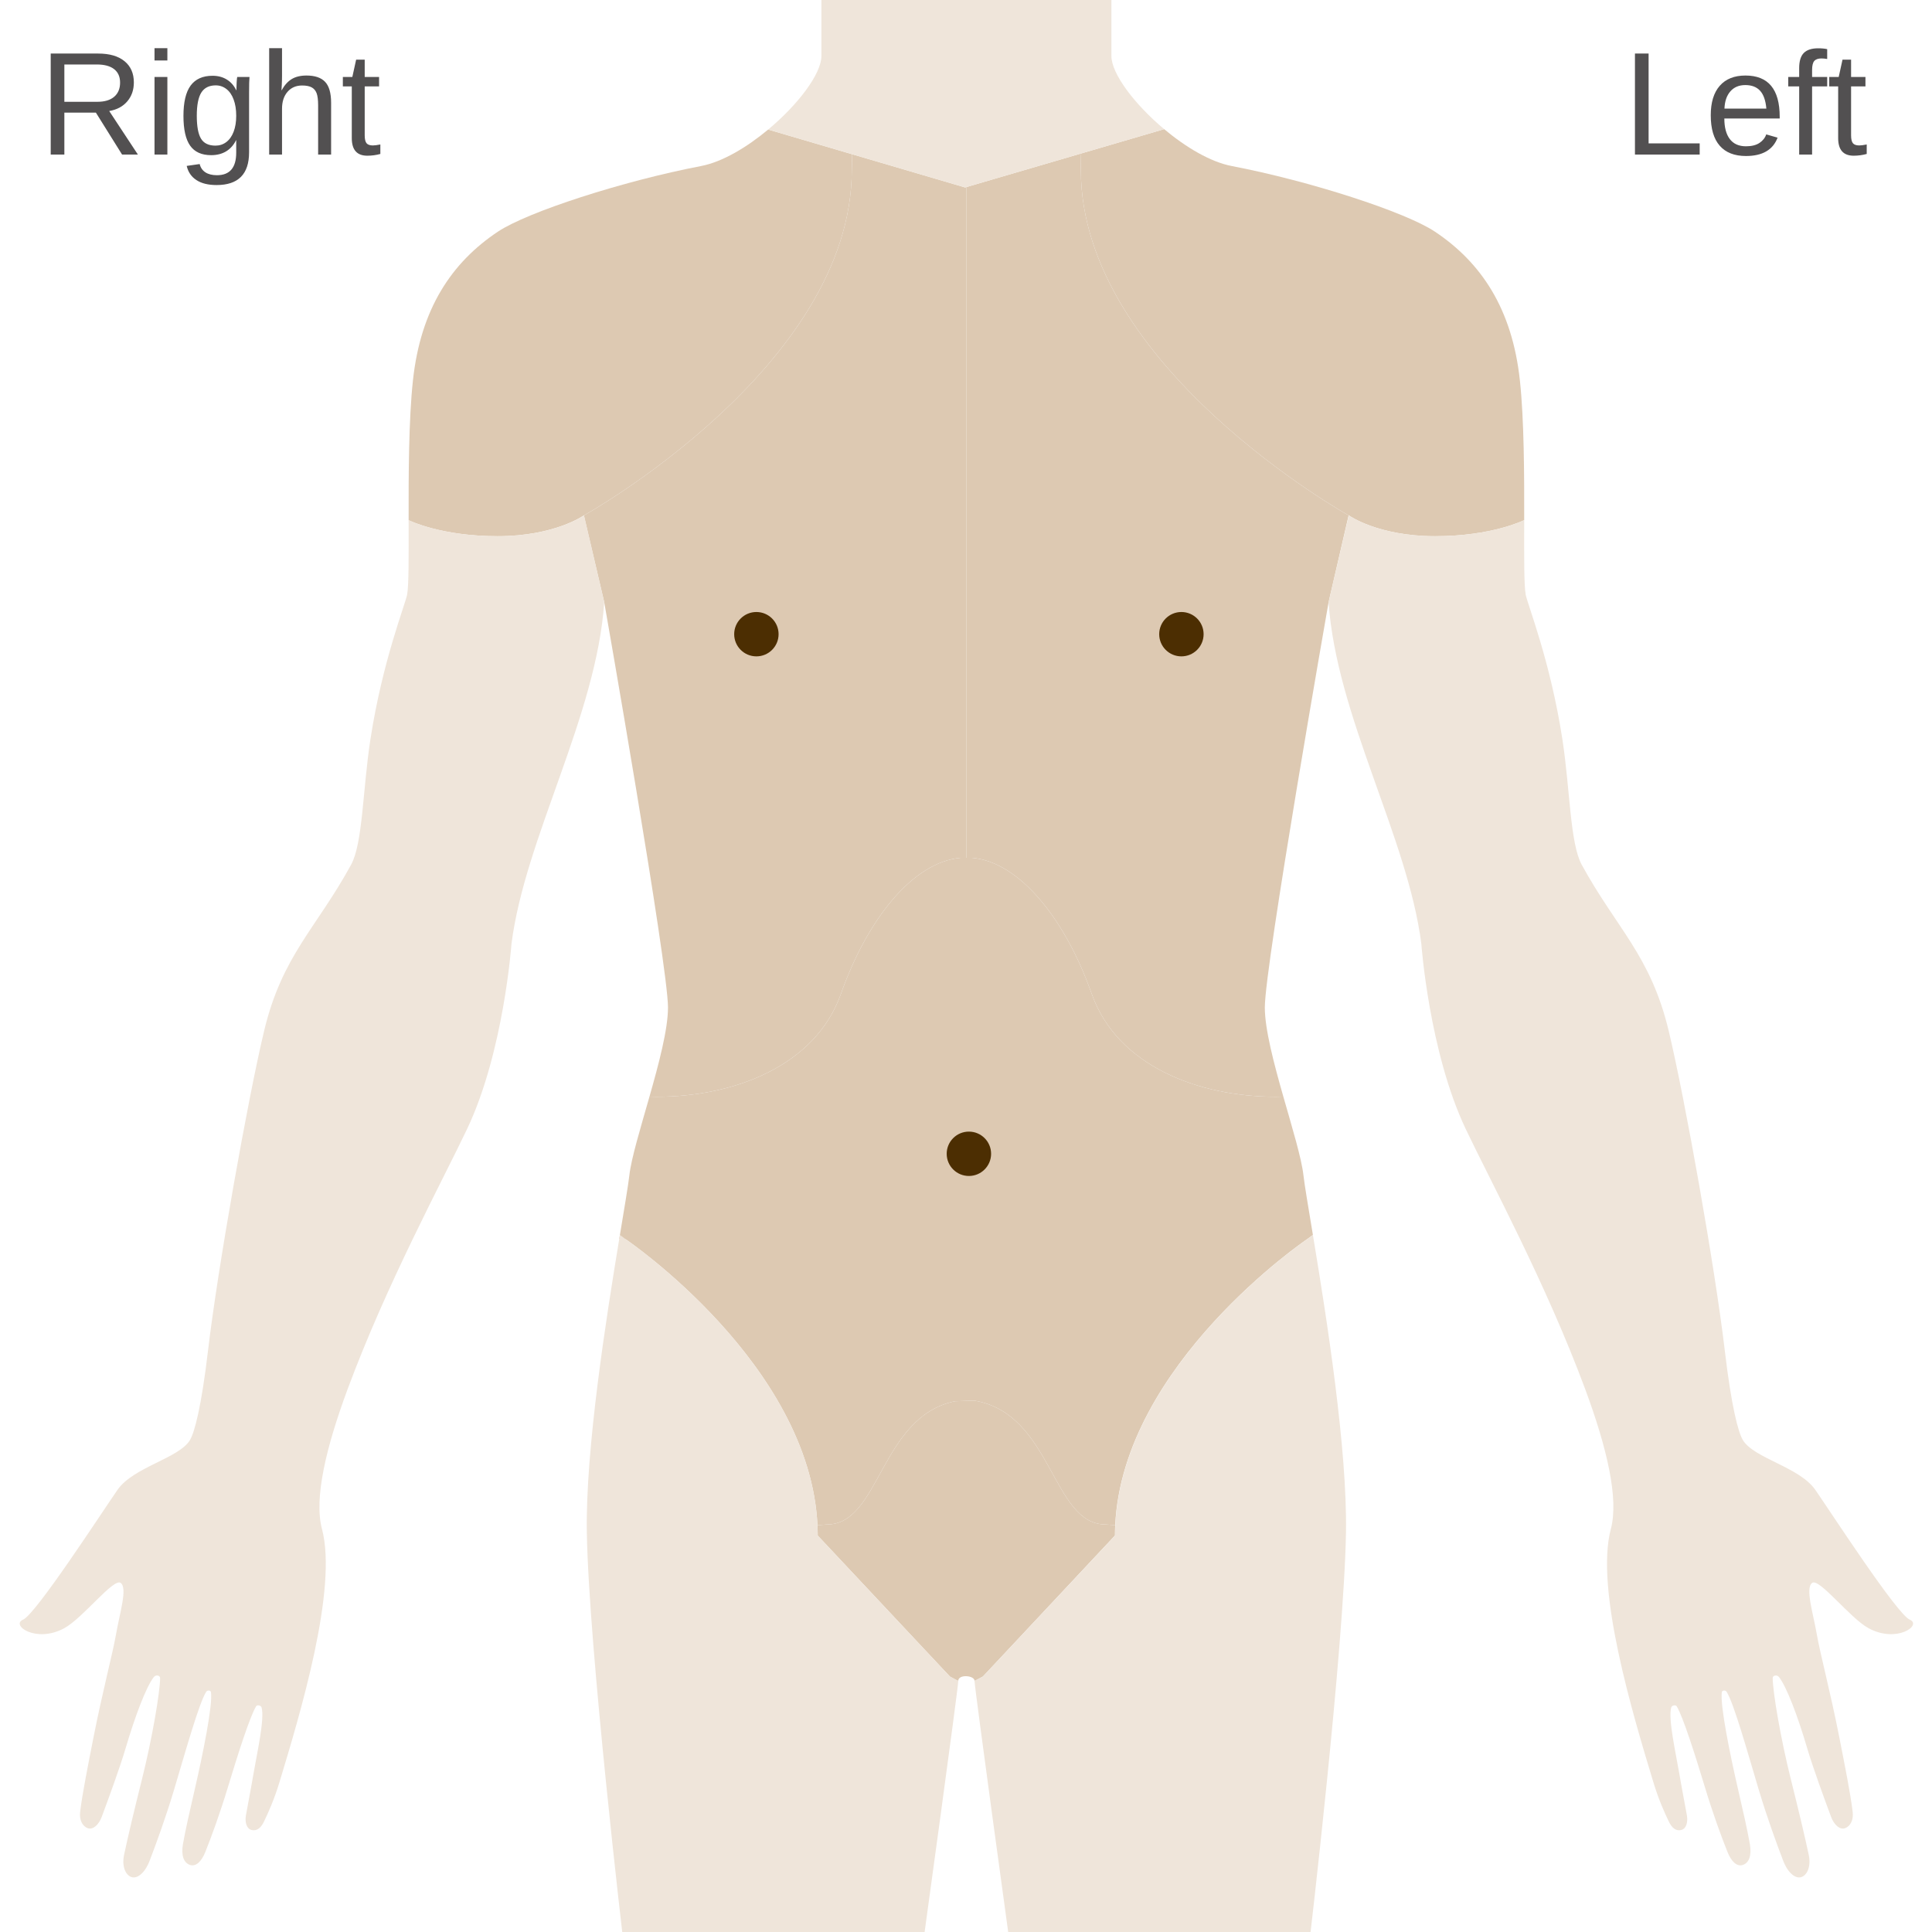
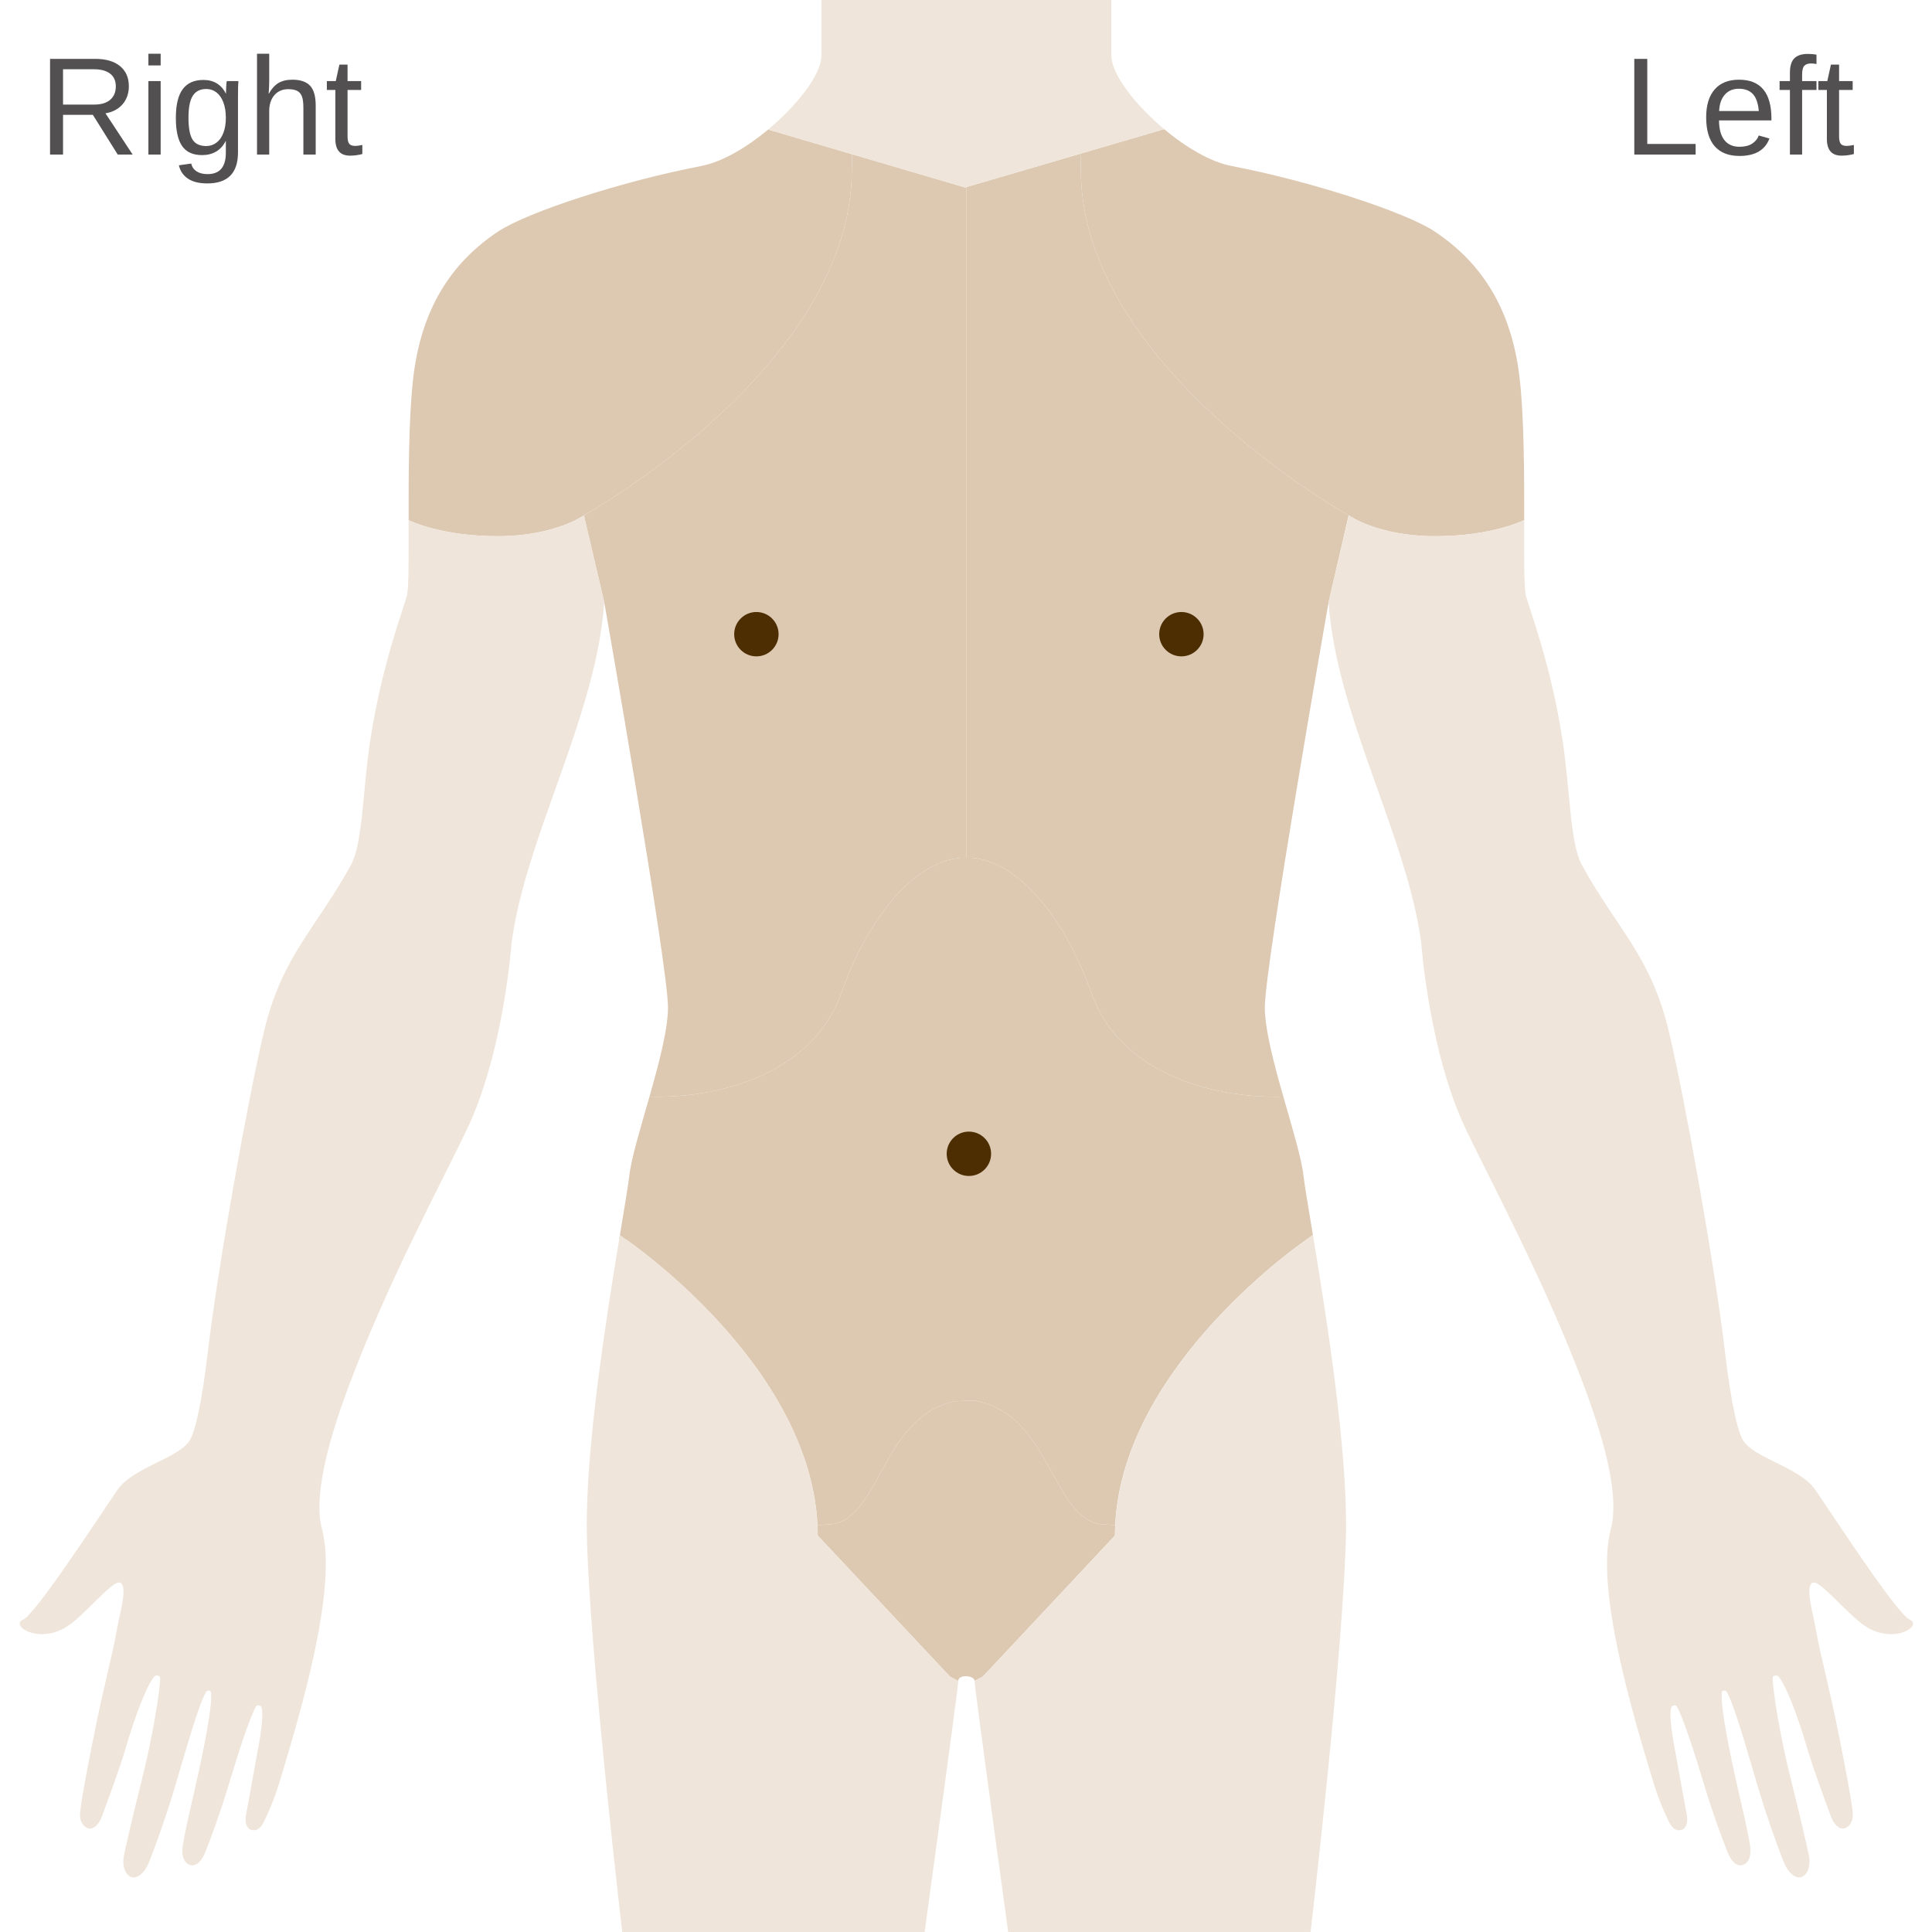
<svg xmlns="http://www.w3.org/2000/svg" id="torso" viewBox="0 0 500 500" version="1.1">
  <g id="torso">
-     <text id="Left" fill="#525051" font-family="Arial" font-size="38" font-weight="100">
+     <text id="Left" fill="#525051" font-family="Arial" font-size="36" font-weight="100">
      <tspan x="420" y="40">Left</tspan>
    </text>
-     <text id="Right" fill="#525051" font-family="Arial" font-size="38" font-weight="100">
+     <text id="Right" fill="#525051" font-family="Arial" font-size="36" font-weight="100">
      <tspan x="10" y="40">Right</tspan>
    </text>
    <g id="selections">
      <path id="chest_left" fill="#DDC9B2" d="M349.024,133.378c0,0-69.299-38.537-69.299-89.375l-0.099-4.235l-29.543,8.651v173.577             h1.438c12.409,1.077,24.207,15.954,31.008,35.195c6.592,18.656,27.64,26.649,47.668,26.649l1.927-0.046             c-2.435-8.545-4.79-17.433-4.79-23.055c0-10.988,16.502-104.896,16.502-104.896L349.024,133.378z" />
      <path id="chest_right" fill="#DDC9B2" d="M249.765,48.513l-29.228-8.596l-0.096,4.086c0,50.838-69.299,89.375-69.299,89.375             H151.1l5.274,22.467c0,0,16.502,93.907,16.502,104.896c0,5.624-2.357,14.517-4.793,23.064l1.887,0.036             c20.028,0,41.075-7.993,47.668-26.649c6.799-19.241,18.599-34.118,31.009-35.195h1.438V48.419L249.765,48.513z" />
      <path id="shoulder_left" fill="#DDC9B2" d="M349.024,133.378h0.043c0,0,7.509,5.39,22.343,5.39             c14.83,0,23.047-4.163,23.051-4.166c0.021-11.614-0.008-25.915-1.121-36.198c-2-18.481-10-30.47-22.002-38.463             c-7.649-5.094-32.257-13.074-52.604-16.982c-5.491-1.055-11.888-4.875-17.449-9.533l-21.658,6.343l0.099,4.235             C279.726,94.841,349.024,133.378,349.024,133.378z" />
      <path id="shoulder_right" fill="#DDC9B2" d="M151.1,133.378h0.043c0,0,69.299-38.537,69.299-89.375l0.096-4.086l-21.733-6.391             c-5.533,4.613-11.876,8.385-17.327,9.432c-20.347,3.908-44.954,11.889-52.604,16.982c-12.001,7.993-20.001,19.98-22.001,38.463             c-1.114,10.289-1.143,24.603-1.121,36.22c0.459,0.228,8.602,4.145,23.007,4.145C143.591,138.768,151.1,133.378,151.1,133.378z" />
      <path id="groin" fill="#DDC9B2" d="M252.147,362.472l-4.999,0.164c-19.405,4.047-19.373,31.898-33.116,31.898l-2.476,0.188             c0.043,0.891,0.072,1.783,0.072,2.682l34.219,36.488c0,0,2.156,1.204,2.156,1.104c0-1.76,4.203-1.425,4.203,0             c0,0.061,2.156-1.104,2.156-1.104l34.176-36.488c0-0.906,0.029-1.807,0.073-2.703l-2.477-0.166             C272.189,394.534,272.431,365.856,252.147,362.472z" />
      <path id="abdomen" fill="#DDC9B2" d="M337.337,304.197c-0.488-4.392-2.886-12.241-5.212-20.402l-1.927,0.046             c-20.028,0-41.076-7.993-47.668-26.649c-6.801-19.241-18.599-34.118-31.008-35.195h-2.876             c-12.41,1.077-24.21,15.954-31.009,35.195c-6.593,18.656-27.64,26.649-47.668,26.649l-1.887-0.036             c-2.325,8.157-4.721,16.002-5.209,20.393c-0.278,2.506-1.296,8.468-2.606,16.41l1.69,0.131c0,0,47.611,32.231,49.599,73.983             l2.476-0.188c13.743,0,13.711-27.852,33.116-31.898l4.999-0.164c20.283,3.385,20.042,32.062,33.988,32.062l2.477,0.166             c2.003-41.742,49.598-73.962,49.598-73.962l1.567-1.141C338.547,312.16,337.604,306.596,337.337,304.197z" />
    </g>
    <g id="Features">
      <path id="left_arm" fill="#EFE5DA" d="M349.067,133.378l-5.23,22.467c2,29.471,20.5,60.94,24.001,88.412             c0,0,2.001,27.973,11.501,47.953c6.442,13.546,20.769,39.977,30.881,67.223c5.611,15.122,8.769,28.375,6.669,36.25             c-4.128,15.474,5.616,47.793,11.014,65.599c1.369,4.5,2.907,7.914,4.022,10.205c0.732,1.51,1.792,2.487,3.22,2.102             c1.312-0.35,1.711-2.123,1.419-3.795c-0.508-2.876-1.329-7.015-2.012-11.068c-0.847-4.973-2.867-13.84-2.042-16.838             c0.142-0.52,1.128-0.785,1.432-0.282c1.594,2.648,4.717,12.404,7.331,21.057c1.965,6.514,4.232,12.729,5.814,16.659             c0.973,2.423,2.424,3.837,3.95,3.327c1.652-0.56,2.326-2.512,1.827-5.391c-0.63-3.606-1.783-8.684-3.066-14.223             c-2.066-8.938-4.67-21.717-4.191-25.098c0.067-0.482,0.928-0.625,1.265-0.073c1.914,3.149,5.336,15.436,8.311,25.384             c2.104,7.025,4.556,13.754,6.315,18.337c1.231,3.198,3.246,4.757,4.774,4.169c1.481-0.562,2.444-2.805,1.829-5.715             c-1.026-4.861-2.758-12.09-4.65-19.643c-2.624-10.481-4.653-22.432-4.677-26.118c-0.007-0.685,1.087-0.96,1.643-0.241             c1.99,2.564,4.837,10.11,7.261,18.33c1.55,5.24,4.461,13.151,6.202,17.827c0.767,2.07,2.285,3.448,3.649,2.931             c1.293-0.488,2.196-2.043,1.946-4.166c-0.539-4.6-2.07-12.256-3.504-19.547c-2.231-11.337-4.971-21.721-5.764-26.338             c-0.984-5.709-3.06-12.057-1.229-13.416c1.831-1.355,9.77,9.104,14.604,11.721c7.312,3.969,13.955-0.812,10.654-2.217             c-3.302-1.406-20.306-27.637-24.437-33.593c-4.135-5.955-16.029-8.167-18.791-12.958c-1.136-1.979-2.893-8.293-4.652-23.232             c-2.5-21.23-10.262-64.91-14.512-82.643c-4.671-19.492-13.501-26.474-22.501-42.957c-3.031-5.553-3-19.48-5.001-32.469             c-3.128-20.304-9.034-34.895-9.501-37.462c-0.444-2.438-0.396-9.987-0.379-19.246c0,0-8.218,4.166-23.052,4.166             S349.067,133.378,349.067,133.378" />
      <path id="right_arm" fill="#EFE5DA" d="M156.374,155.845c-2,29.471-20.5,60.94-24.001,88.412c0,0-2.001,27.973-11.501,47.953             c-6.442,13.546-20.769,39.977-30.881,67.223c-5.611,15.122-8.769,28.375-6.669,36.25c4.128,15.474-5.616,47.793-11.014,65.599             c-1.369,4.5-2.907,7.914-4.022,10.205c-0.732,1.51-1.792,2.487-3.22,2.102c-1.312-0.35-1.711-2.123-1.419-3.795             c0.508-2.876,1.329-7.015,2.012-11.068c0.847-4.973,2.867-13.84,2.042-16.838c-0.142-0.52-1.128-0.785-1.432-0.282             c-1.594,2.648-4.717,12.404-7.331,21.057c-1.965,6.514-4.232,12.729-5.814,16.659c-0.973,2.423-2.424,3.837-3.95,3.327             c-1.652-0.56-2.326-2.512-1.827-5.391c0.63-3.606,1.783-8.684,3.066-14.223c2.066-8.938,4.67-21.717,4.191-25.098             c-0.067-0.482-0.928-0.625-1.265-0.073c-1.914,3.149-5.336,15.436-8.311,25.384c-2.104,7.025-4.556,13.754-6.315,18.337             c-1.231,3.198-3.246,4.757-4.774,4.169c-1.481-0.562-2.444-2.805-1.829-5.715c1.026-4.861,2.758-12.09,4.65-19.643             c2.624-10.481,4.653-22.432,4.677-26.118c0.007-0.685-1.087-0.96-1.643-0.241c-1.99,2.564-4.837,10.11-7.261,18.33             c-1.55,5.24-4.461,13.151-6.202,17.827c-0.767,2.07-2.285,3.448-3.649,2.931c-1.293-0.488-2.196-2.043-1.946-4.166             c0.539-4.6,2.07-12.256,3.504-19.547c2.231-11.337,4.971-21.721,5.764-26.338c0.984-5.709,3.06-12.057,1.229-13.416             c-1.831-1.355-9.77,9.104-14.604,11.721c-7.312,3.969-13.955-0.812-10.654-2.217c3.302-1.406,20.306-27.637,24.437-33.593             c4.135-5.955,16.029-8.167,18.791-12.958c1.136-1.979,2.893-8.293,4.652-23.232c2.5-21.23,10.262-64.91,14.512-82.643             c4.671-19.492,13.501-26.474,22.501-42.957c3.031-5.553,3-19.48,5.001-32.469c3.128-20.304,9.034-34.895,9.501-37.462             c0.444-2.438,0.396-9.987,0.379-19.246c0,0,8.218,4.166,23.052,4.166s22.343-5.39,22.343-5.39L156.374,155.845z" />
      <path id="neck" fill="#EFE5DA" d="M301.285,33.425c-7.609-6.374-13.654-14.322-13.654-18.939c0-11.488,0-14.485,0-14.485H212.58             c0,0,0,2.997,0,14.485c0,4.643-6.109,12.65-13.776,19.041l50.961,14.986L301.285,33.425z" />
      <g id="navel-nipples">
        <ellipse fill="#4C2E02" cx="250.749" cy="298.6" rx="5.746" ry="5.74" />
        <ellipse fill="#4C2E02" cx="195.752" cy="164.127" rx="5.746" ry="5.74" />
        <ellipse fill="#4C2E02" cx="305.746" cy="164.127" rx="5.746" ry="5.74" />
      </g>
      <path id="right_leg" fill="#EFE5DA" d="M339.95,320.644l-0.173-1.046l-1.524,1.141c0,0-49.671,33.618-49.671,76.665             l-34.219,36.488l-2.156,1.104c0,1.759,9.122,68.004,9.122,68.004h77.508c0,0,9-76.425,9.501-106.394             C348.697,375.003,343.343,341.2,339.95,320.644" />
      <path id="right_leg" fill="#EFE5DA" d="M160.261,320.644l0.173-1.046l1.524,1.141c0,0,49.671,33.618,49.671,76.665             l34.219,36.488l2.156,1.104c0,1.759-9.122,68.004-9.122,68.004h-77.508c0,0-9-76.425-9.501-106.394             C151.514,375.003,156.868,341.2,160.261,320.644" />
    </g>
  </g>
</svg>
